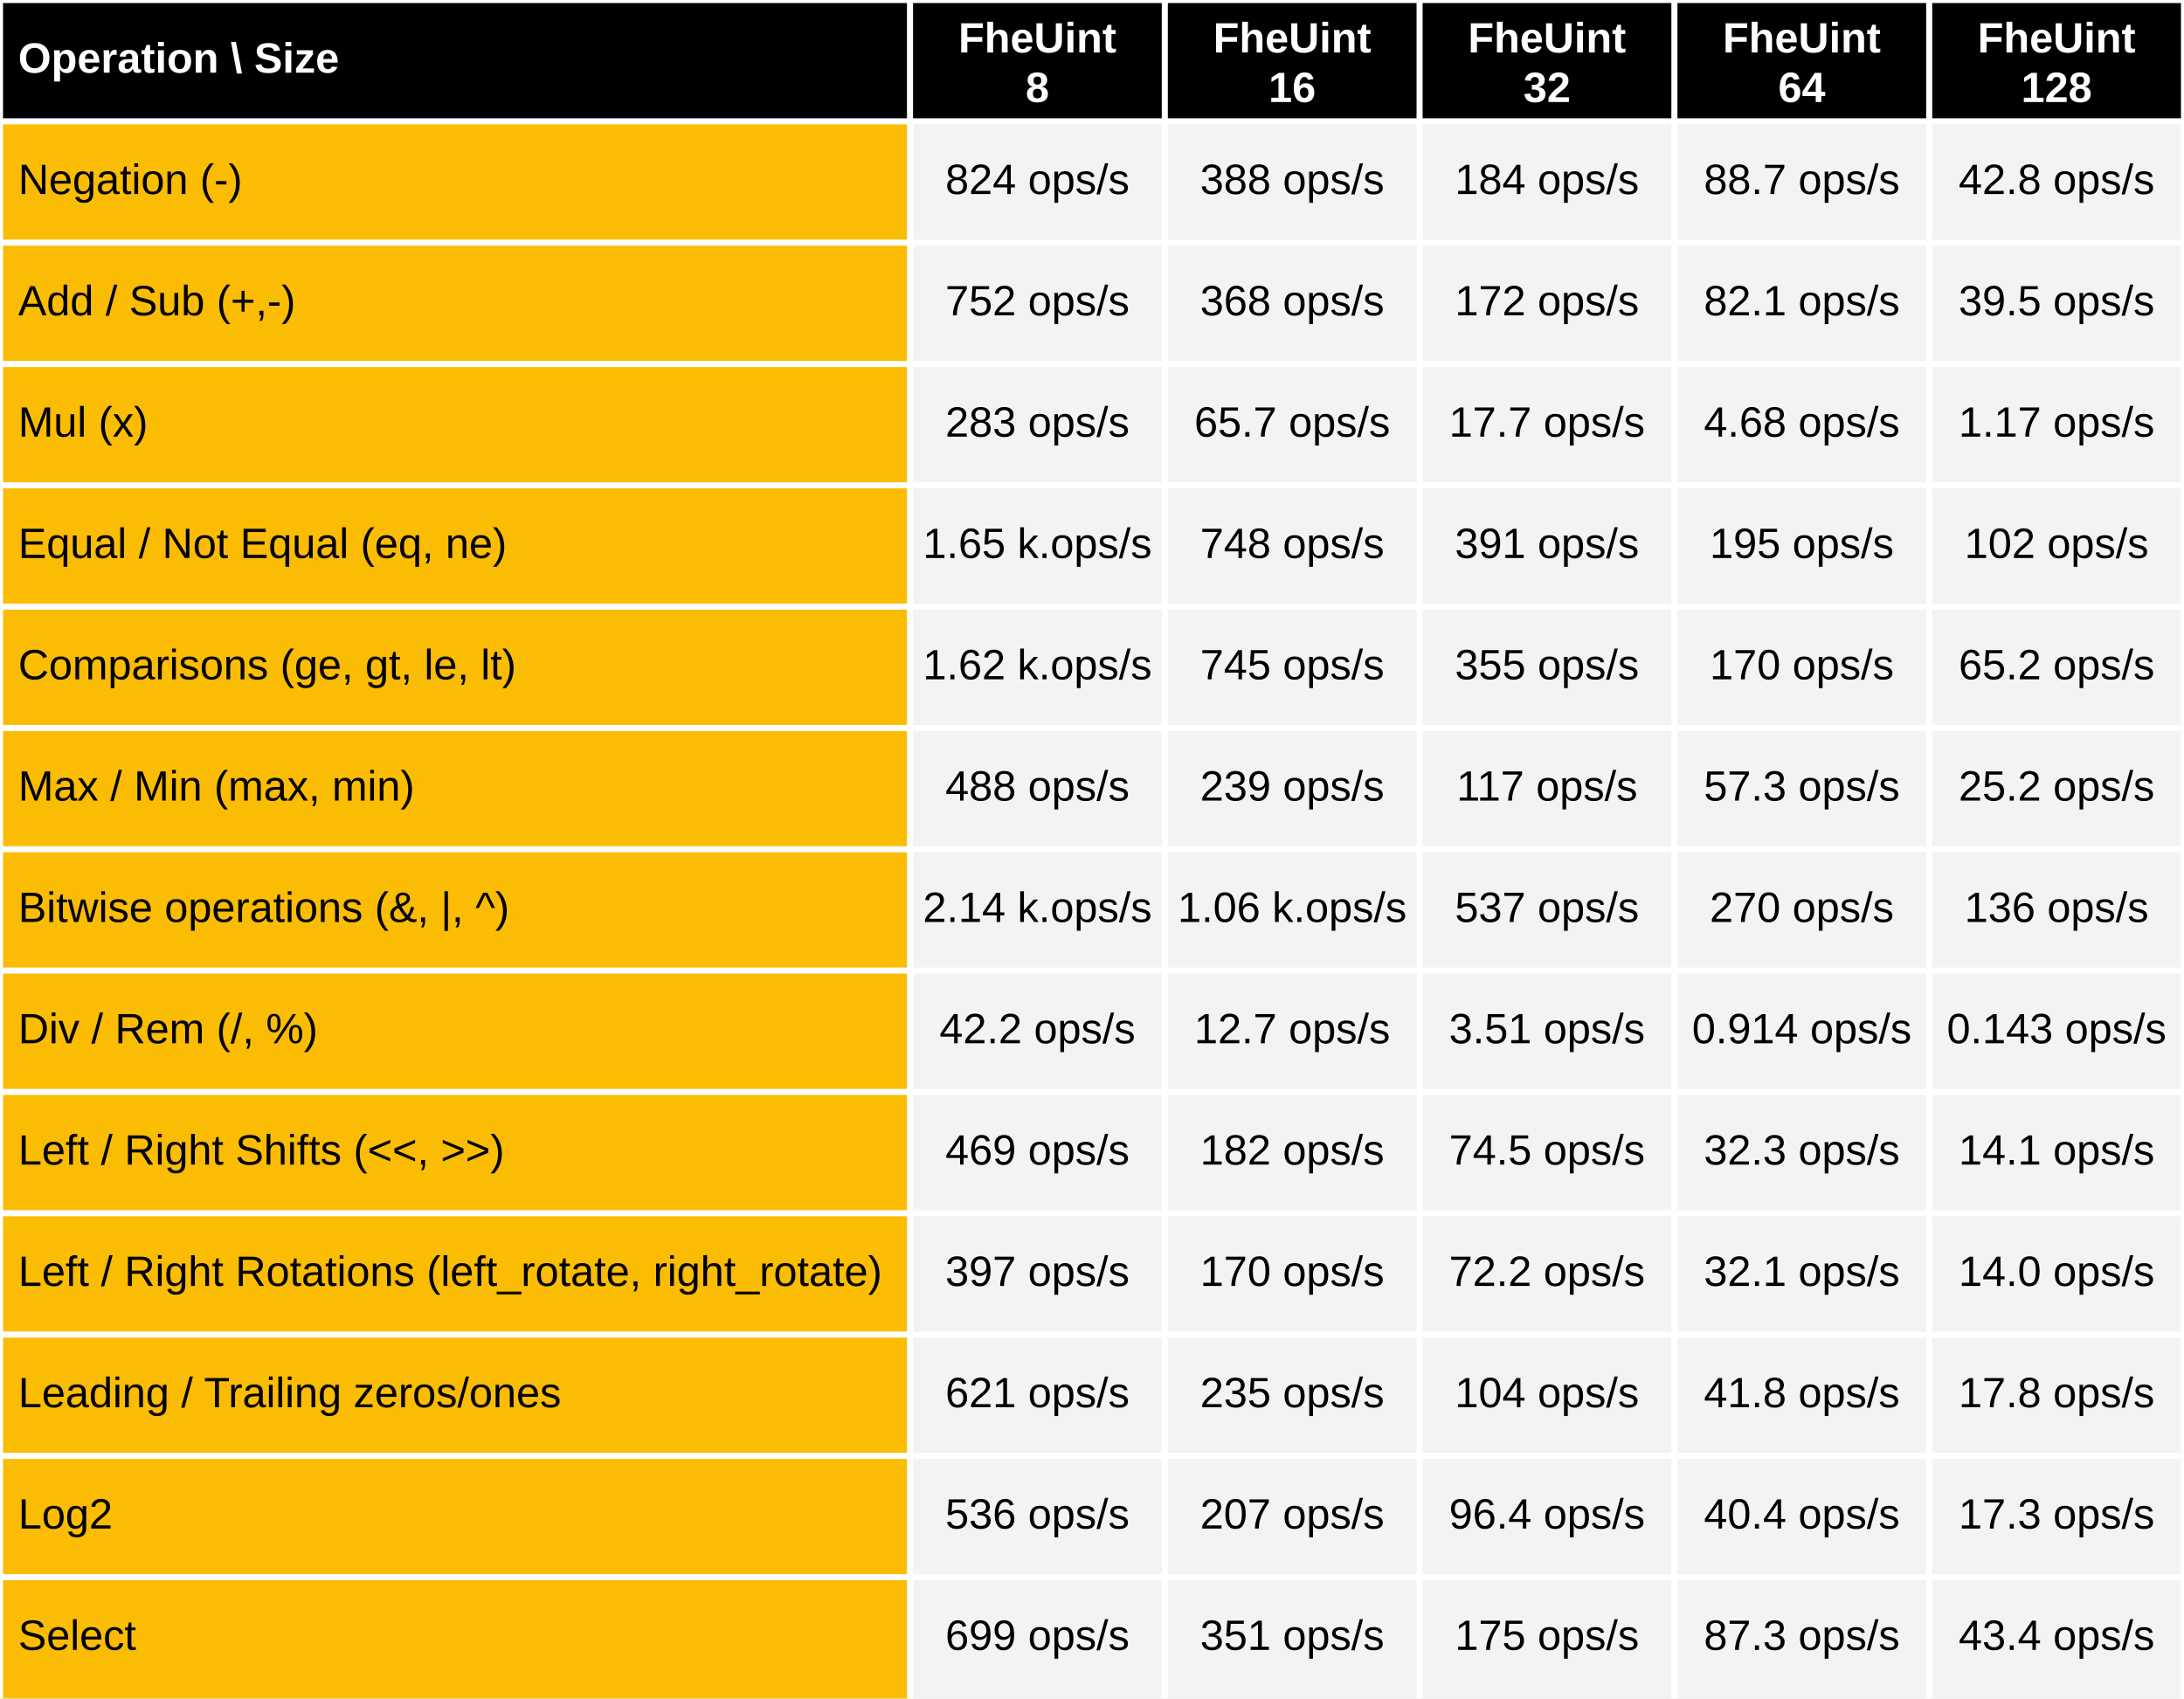
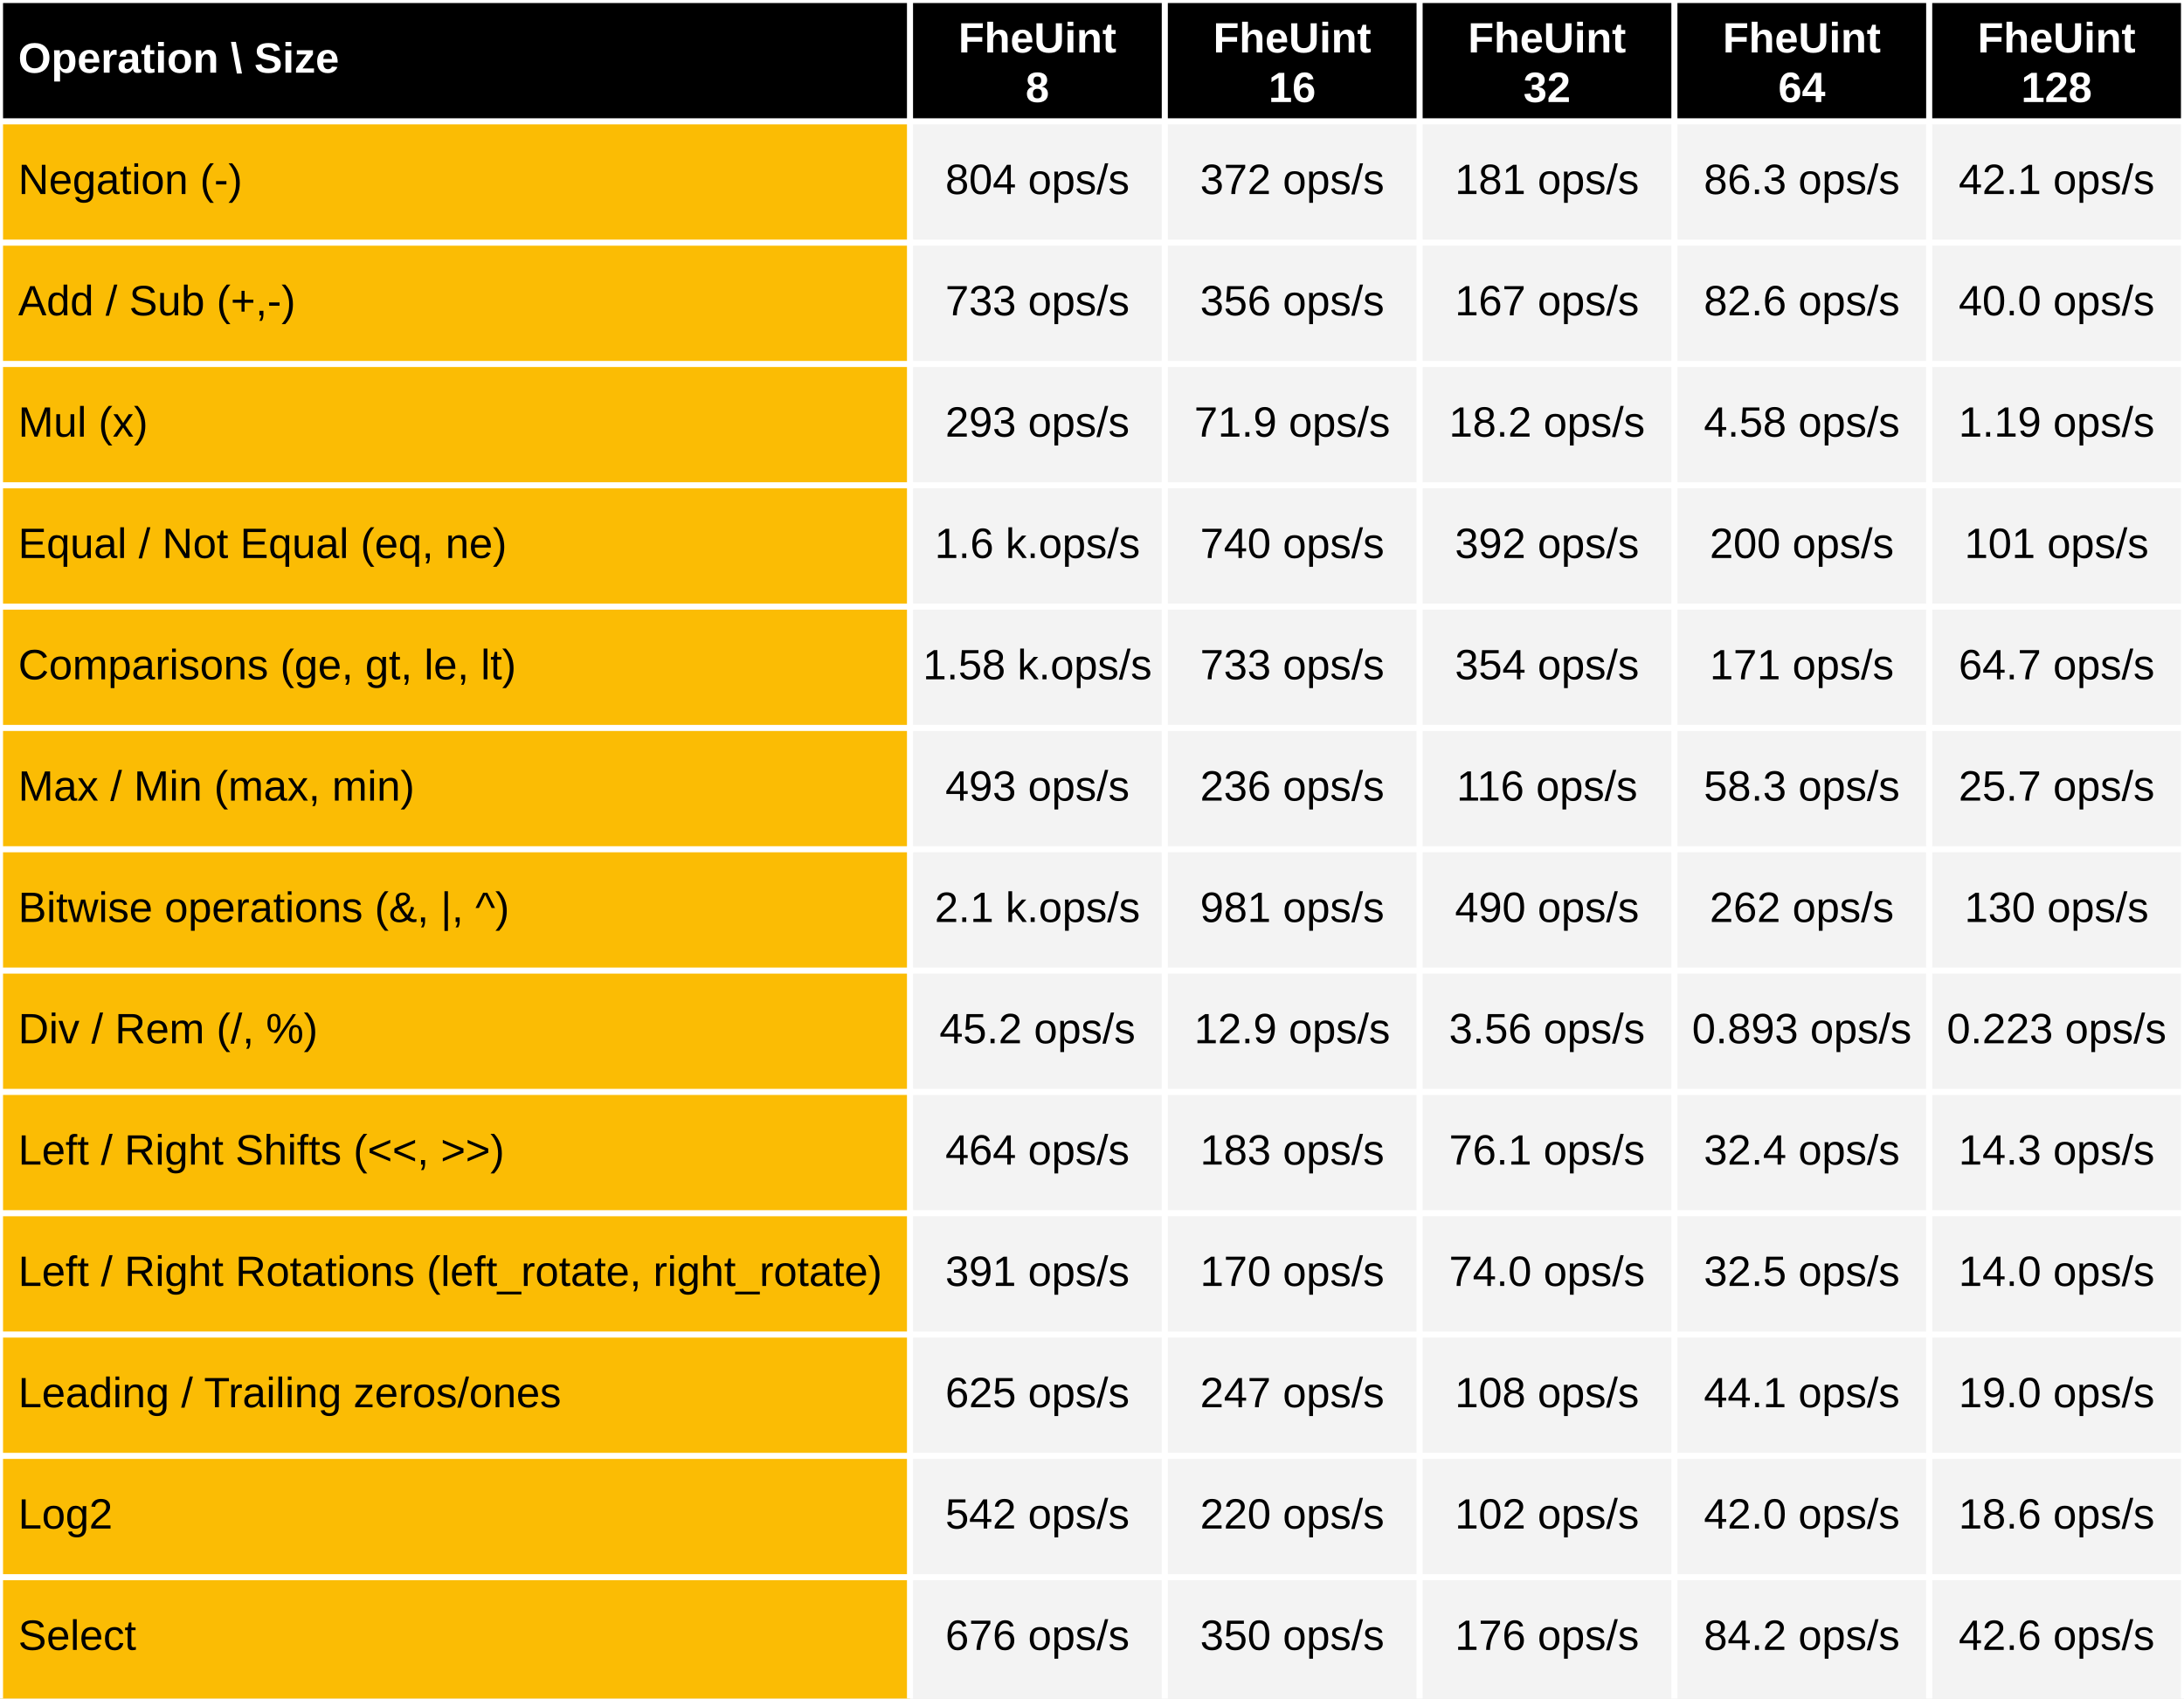
<svg xmlns="http://www.w3.org/2000/svg" viewBox="0 0 720 560" preserveAspectRatio="meet" width="100%" height="560">
  <rect x="0" y="0" width="720" height="40" fill="black" />
  <text dominant-baseline="middle" text-anchor="start" font-family="Arial" font-size="14" font-weight="bold" fill="white" x="6" y="20.0">Operation \ Size</text>
  <text dominant-baseline="middle" text-anchor="middle" font-family="Arial" font-size="14" font-weight="bold" fill="white" x="342.0" y="13.333">FheUint</text>
  <text dominant-baseline="middle" text-anchor="middle" font-family="Arial" font-size="14" font-weight="bold" fill="white" x="342.0" y="29.667">8</text>
  <text dominant-baseline="middle" text-anchor="middle" font-family="Arial" font-size="14" font-weight="bold" fill="white" x="426.0" y="13.333">FheUint</text>
  <text dominant-baseline="middle" text-anchor="middle" font-family="Arial" font-size="14" font-weight="bold" fill="white" x="426.0" y="29.667">16</text>
  <text dominant-baseline="middle" text-anchor="middle" font-family="Arial" font-size="14" font-weight="bold" fill="white" x="510.0" y="13.333">FheUint</text>
  <text dominant-baseline="middle" text-anchor="middle" font-family="Arial" font-size="14" font-weight="bold" fill="white" x="510.0" y="29.667">32</text>
  <text dominant-baseline="middle" text-anchor="middle" font-family="Arial" font-size="14" font-weight="bold" fill="white" x="594.0" y="13.333">FheUint</text>
  <text dominant-baseline="middle" text-anchor="middle" font-family="Arial" font-size="14" font-weight="bold" fill="white" x="594.0" y="29.667">64</text>
  <text dominant-baseline="middle" text-anchor="middle" font-family="Arial" font-size="14" font-weight="bold" fill="white" x="678.0" y="13.333">FheUint</text>
  <text dominant-baseline="middle" text-anchor="middle" font-family="Arial" font-size="14" font-weight="bold" fill="white" x="678.0" y="29.667">128</text>
  <rect x="0" y="40" width="300" height="520" fill="#fbbc04" />
  <rect x="300" y="40" width="420" height="520" fill="#f3f3f3" />
  <text dominant-baseline="middle" text-anchor="start" font-family="Arial" font-size="14" font-weight="normal" fill="black" x="6" y="60.0">Negation (-)</text>
-   <text dominant-baseline="middle" text-anchor="middle" font-family="Arial" font-size="14" font-weight="normal" fill="black" x="342.0" y="60.0">824 ops/s</text>
-   <text dominant-baseline="middle" text-anchor="middle" font-family="Arial" font-size="14" font-weight="normal" fill="black" x="426.0" y="60.0">388 ops/s</text>
-   <text dominant-baseline="middle" text-anchor="middle" font-family="Arial" font-size="14" font-weight="normal" fill="black" x="510.0" y="60.0">184 ops/s</text>
-   <text dominant-baseline="middle" text-anchor="middle" font-family="Arial" font-size="14" font-weight="normal" fill="black" x="594.0" y="60.0">88.7 ops/s</text>
-   <text dominant-baseline="middle" text-anchor="middle" font-family="Arial" font-size="14" font-weight="normal" fill="black" x="678.0" y="60.0">42.8 ops/s</text>
+   <text dominant-baseline="middle" text-anchor="middle" font-family="Arial" font-size="14" font-weight="normal" fill="black" x="342.0" y="60.0">804 ops/s</text>
+   <text dominant-baseline="middle" text-anchor="middle" font-family="Arial" font-size="14" font-weight="normal" fill="black" x="426.0" y="60.0">372 ops/s</text>
+   <text dominant-baseline="middle" text-anchor="middle" font-family="Arial" font-size="14" font-weight="normal" fill="black" x="510.0" y="60.0">181 ops/s</text>
+   <text dominant-baseline="middle" text-anchor="middle" font-family="Arial" font-size="14" font-weight="normal" fill="black" x="594.0" y="60.0">86.3 ops/s</text>
+   <text dominant-baseline="middle" text-anchor="middle" font-family="Arial" font-size="14" font-weight="normal" fill="black" x="678.0" y="60.0">42.1 ops/s</text>
  <text dominant-baseline="middle" text-anchor="start" font-family="Arial" font-size="14" font-weight="normal" fill="black" x="6" y="100.0">Add / Sub (+,-)</text>
-   <text dominant-baseline="middle" text-anchor="middle" font-family="Arial" font-size="14" font-weight="normal" fill="black" x="342.0" y="100.0">752 ops/s</text>
-   <text dominant-baseline="middle" text-anchor="middle" font-family="Arial" font-size="14" font-weight="normal" fill="black" x="426.0" y="100.0">368 ops/s</text>
-   <text dominant-baseline="middle" text-anchor="middle" font-family="Arial" font-size="14" font-weight="normal" fill="black" x="510.0" y="100.0">172 ops/s</text>
-   <text dominant-baseline="middle" text-anchor="middle" font-family="Arial" font-size="14" font-weight="normal" fill="black" x="594.0" y="100.0">82.1 ops/s</text>
-   <text dominant-baseline="middle" text-anchor="middle" font-family="Arial" font-size="14" font-weight="normal" fill="black" x="678.0" y="100.0">39.5 ops/s</text>
+   <text dominant-baseline="middle" text-anchor="middle" font-family="Arial" font-size="14" font-weight="normal" fill="black" x="342.0" y="100.0">733 ops/s</text>
+   <text dominant-baseline="middle" text-anchor="middle" font-family="Arial" font-size="14" font-weight="normal" fill="black" x="426.0" y="100.0">356 ops/s</text>
+   <text dominant-baseline="middle" text-anchor="middle" font-family="Arial" font-size="14" font-weight="normal" fill="black" x="510.0" y="100.0">167 ops/s</text>
+   <text dominant-baseline="middle" text-anchor="middle" font-family="Arial" font-size="14" font-weight="normal" fill="black" x="594.0" y="100.0">82.6 ops/s</text>
+   <text dominant-baseline="middle" text-anchor="middle" font-family="Arial" font-size="14" font-weight="normal" fill="black" x="678.0" y="100.0">40.0 ops/s</text>
  <text dominant-baseline="middle" text-anchor="start" font-family="Arial" font-size="14" font-weight="normal" fill="black" x="6" y="140.0">Mul (x)</text>
-   <text dominant-baseline="middle" text-anchor="middle" font-family="Arial" font-size="14" font-weight="normal" fill="black" x="342.0" y="140.0">283 ops/s</text>
-   <text dominant-baseline="middle" text-anchor="middle" font-family="Arial" font-size="14" font-weight="normal" fill="black" x="426.0" y="140.0">65.7 ops/s</text>
-   <text dominant-baseline="middle" text-anchor="middle" font-family="Arial" font-size="14" font-weight="normal" fill="black" x="510.0" y="140.0">17.7 ops/s</text>
-   <text dominant-baseline="middle" text-anchor="middle" font-family="Arial" font-size="14" font-weight="normal" fill="black" x="594.0" y="140.0">4.68 ops/s</text>
-   <text dominant-baseline="middle" text-anchor="middle" font-family="Arial" font-size="14" font-weight="normal" fill="black" x="678.0" y="140.0">1.17 ops/s</text>
+   <text dominant-baseline="middle" text-anchor="middle" font-family="Arial" font-size="14" font-weight="normal" fill="black" x="342.0" y="140.0">293 ops/s</text>
+   <text dominant-baseline="middle" text-anchor="middle" font-family="Arial" font-size="14" font-weight="normal" fill="black" x="426.0" y="140.0">71.9 ops/s</text>
+   <text dominant-baseline="middle" text-anchor="middle" font-family="Arial" font-size="14" font-weight="normal" fill="black" x="510.0" y="140.0">18.2 ops/s</text>
+   <text dominant-baseline="middle" text-anchor="middle" font-family="Arial" font-size="14" font-weight="normal" fill="black" x="594.0" y="140.0">4.58 ops/s</text>
+   <text dominant-baseline="middle" text-anchor="middle" font-family="Arial" font-size="14" font-weight="normal" fill="black" x="678.0" y="140.0">1.19 ops/s</text>
  <text dominant-baseline="middle" text-anchor="start" font-family="Arial" font-size="14" font-weight="normal" fill="black" x="6" y="180.0">Equal / Not Equal (eq, ne)</text>
-   <text dominant-baseline="middle" text-anchor="middle" font-family="Arial" font-size="14" font-weight="normal" fill="black" x="342.0" y="180.0">1.65 k.ops/s</text>
-   <text dominant-baseline="middle" text-anchor="middle" font-family="Arial" font-size="14" font-weight="normal" fill="black" x="426.0" y="180.0">748 ops/s</text>
-   <text dominant-baseline="middle" text-anchor="middle" font-family="Arial" font-size="14" font-weight="normal" fill="black" x="510.0" y="180.0">391 ops/s</text>
-   <text dominant-baseline="middle" text-anchor="middle" font-family="Arial" font-size="14" font-weight="normal" fill="black" x="594.0" y="180.0">195 ops/s</text>
-   <text dominant-baseline="middle" text-anchor="middle" font-family="Arial" font-size="14" font-weight="normal" fill="black" x="678.0" y="180.0">102 ops/s</text>
+   <text dominant-baseline="middle" text-anchor="middle" font-family="Arial" font-size="14" font-weight="normal" fill="black" x="342.0" y="180.0">1.6 k.ops/s</text>
+   <text dominant-baseline="middle" text-anchor="middle" font-family="Arial" font-size="14" font-weight="normal" fill="black" x="426.0" y="180.0">740 ops/s</text>
+   <text dominant-baseline="middle" text-anchor="middle" font-family="Arial" font-size="14" font-weight="normal" fill="black" x="510.0" y="180.0">392 ops/s</text>
+   <text dominant-baseline="middle" text-anchor="middle" font-family="Arial" font-size="14" font-weight="normal" fill="black" x="594.0" y="180.0">200 ops/s</text>
+   <text dominant-baseline="middle" text-anchor="middle" font-family="Arial" font-size="14" font-weight="normal" fill="black" x="678.0" y="180.0">101 ops/s</text>
  <text dominant-baseline="middle" text-anchor="start" font-family="Arial" font-size="14" font-weight="normal" fill="black" x="6" y="220.0">Comparisons (ge, gt, le, lt)</text>
-   <text dominant-baseline="middle" text-anchor="middle" font-family="Arial" font-size="14" font-weight="normal" fill="black" x="342.0" y="220.0">1.62 k.ops/s</text>
-   <text dominant-baseline="middle" text-anchor="middle" font-family="Arial" font-size="14" font-weight="normal" fill="black" x="426.0" y="220.0">745 ops/s</text>
-   <text dominant-baseline="middle" text-anchor="middle" font-family="Arial" font-size="14" font-weight="normal" fill="black" x="510.0" y="220.0">355 ops/s</text>
-   <text dominant-baseline="middle" text-anchor="middle" font-family="Arial" font-size="14" font-weight="normal" fill="black" x="594.0" y="220.0">170 ops/s</text>
-   <text dominant-baseline="middle" text-anchor="middle" font-family="Arial" font-size="14" font-weight="normal" fill="black" x="678.0" y="220.0">65.2 ops/s</text>
+   <text dominant-baseline="middle" text-anchor="middle" font-family="Arial" font-size="14" font-weight="normal" fill="black" x="342.0" y="220.0">1.58 k.ops/s</text>
+   <text dominant-baseline="middle" text-anchor="middle" font-family="Arial" font-size="14" font-weight="normal" fill="black" x="426.0" y="220.0">733 ops/s</text>
+   <text dominant-baseline="middle" text-anchor="middle" font-family="Arial" font-size="14" font-weight="normal" fill="black" x="510.0" y="220.0">354 ops/s</text>
+   <text dominant-baseline="middle" text-anchor="middle" font-family="Arial" font-size="14" font-weight="normal" fill="black" x="594.0" y="220.0">171 ops/s</text>
+   <text dominant-baseline="middle" text-anchor="middle" font-family="Arial" font-size="14" font-weight="normal" fill="black" x="678.0" y="220.0">64.7 ops/s</text>
  <text dominant-baseline="middle" text-anchor="start" font-family="Arial" font-size="14" font-weight="normal" fill="black" x="6" y="260.0">Max / Min (max, min)</text>
-   <text dominant-baseline="middle" text-anchor="middle" font-family="Arial" font-size="14" font-weight="normal" fill="black" x="342.0" y="260.0">488 ops/s</text>
-   <text dominant-baseline="middle" text-anchor="middle" font-family="Arial" font-size="14" font-weight="normal" fill="black" x="426.0" y="260.0">239 ops/s</text>
-   <text dominant-baseline="middle" text-anchor="middle" font-family="Arial" font-size="14" font-weight="normal" fill="black" x="510.0" y="260.0">117 ops/s</text>
-   <text dominant-baseline="middle" text-anchor="middle" font-family="Arial" font-size="14" font-weight="normal" fill="black" x="594.0" y="260.0">57.3 ops/s</text>
-   <text dominant-baseline="middle" text-anchor="middle" font-family="Arial" font-size="14" font-weight="normal" fill="black" x="678.0" y="260.0">25.2 ops/s</text>
+   <text dominant-baseline="middle" text-anchor="middle" font-family="Arial" font-size="14" font-weight="normal" fill="black" x="342.0" y="260.0">493 ops/s</text>
+   <text dominant-baseline="middle" text-anchor="middle" font-family="Arial" font-size="14" font-weight="normal" fill="black" x="426.0" y="260.0">236 ops/s</text>
+   <text dominant-baseline="middle" text-anchor="middle" font-family="Arial" font-size="14" font-weight="normal" fill="black" x="510.0" y="260.0">116 ops/s</text>
+   <text dominant-baseline="middle" text-anchor="middle" font-family="Arial" font-size="14" font-weight="normal" fill="black" x="594.0" y="260.0">58.3 ops/s</text>
+   <text dominant-baseline="middle" text-anchor="middle" font-family="Arial" font-size="14" font-weight="normal" fill="black" x="678.0" y="260.0">25.7 ops/s</text>
  <text dominant-baseline="middle" text-anchor="start" font-family="Arial" font-size="14" font-weight="normal" fill="black" x="6" y="300.0">Bitwise operations (&amp;, |, ^)</text>
-   <text dominant-baseline="middle" text-anchor="middle" font-family="Arial" font-size="14" font-weight="normal" fill="black" x="342.0" y="300.0">2.14 k.ops/s</text>
-   <text dominant-baseline="middle" text-anchor="middle" font-family="Arial" font-size="14" font-weight="normal" fill="black" x="426.0" y="300.0">1.06 k.ops/s</text>
-   <text dominant-baseline="middle" text-anchor="middle" font-family="Arial" font-size="14" font-weight="normal" fill="black" x="510.0" y="300.0">537 ops/s</text>
-   <text dominant-baseline="middle" text-anchor="middle" font-family="Arial" font-size="14" font-weight="normal" fill="black" x="594.0" y="300.0">270 ops/s</text>
-   <text dominant-baseline="middle" text-anchor="middle" font-family="Arial" font-size="14" font-weight="normal" fill="black" x="678.0" y="300.0">136 ops/s</text>
+   <text dominant-baseline="middle" text-anchor="middle" font-family="Arial" font-size="14" font-weight="normal" fill="black" x="342.0" y="300.0">2.1 k.ops/s</text>
+   <text dominant-baseline="middle" text-anchor="middle" font-family="Arial" font-size="14" font-weight="normal" fill="black" x="426.0" y="300.0">981 ops/s</text>
+   <text dominant-baseline="middle" text-anchor="middle" font-family="Arial" font-size="14" font-weight="normal" fill="black" x="510.0" y="300.0">490 ops/s</text>
+   <text dominant-baseline="middle" text-anchor="middle" font-family="Arial" font-size="14" font-weight="normal" fill="black" x="594.0" y="300.0">262 ops/s</text>
+   <text dominant-baseline="middle" text-anchor="middle" font-family="Arial" font-size="14" font-weight="normal" fill="black" x="678.0" y="300.0">130 ops/s</text>
  <text dominant-baseline="middle" text-anchor="start" font-family="Arial" font-size="14" font-weight="normal" fill="black" x="6" y="340.0">Div / Rem  (/, %)</text>
-   <text dominant-baseline="middle" text-anchor="middle" font-family="Arial" font-size="14" font-weight="normal" fill="black" x="342.0" y="340.0">42.2 ops/s</text>
-   <text dominant-baseline="middle" text-anchor="middle" font-family="Arial" font-size="14" font-weight="normal" fill="black" x="426.0" y="340.0">12.7 ops/s</text>
-   <text dominant-baseline="middle" text-anchor="middle" font-family="Arial" font-size="14" font-weight="normal" fill="black" x="510.0" y="340.0">3.51 ops/s</text>
-   <text dominant-baseline="middle" text-anchor="middle" font-family="Arial" font-size="14" font-weight="normal" fill="black" x="594.0" y="340.0">0.914 ops/s</text>
-   <text dominant-baseline="middle" text-anchor="middle" font-family="Arial" font-size="14" font-weight="normal" fill="black" x="678.0" y="340.0">0.143 ops/s</text>
+   <text dominant-baseline="middle" text-anchor="middle" font-family="Arial" font-size="14" font-weight="normal" fill="black" x="342.0" y="340.0">45.2 ops/s</text>
+   <text dominant-baseline="middle" text-anchor="middle" font-family="Arial" font-size="14" font-weight="normal" fill="black" x="426.0" y="340.0">12.9 ops/s</text>
+   <text dominant-baseline="middle" text-anchor="middle" font-family="Arial" font-size="14" font-weight="normal" fill="black" x="510.0" y="340.0">3.56 ops/s</text>
+   <text dominant-baseline="middle" text-anchor="middle" font-family="Arial" font-size="14" font-weight="normal" fill="black" x="594.0" y="340.0">0.893 ops/s</text>
+   <text dominant-baseline="middle" text-anchor="middle" font-family="Arial" font-size="14" font-weight="normal" fill="black" x="678.0" y="340.0">0.223 ops/s</text>
  <text dominant-baseline="middle" text-anchor="start" font-family="Arial" font-size="14" font-weight="normal" fill="black" x="6" y="380.0">Left / Right Shifts (&lt;&lt;, &gt;&gt;)</text>
-   <text dominant-baseline="middle" text-anchor="middle" font-family="Arial" font-size="14" font-weight="normal" fill="black" x="342.0" y="380.0">469 ops/s</text>
-   <text dominant-baseline="middle" text-anchor="middle" font-family="Arial" font-size="14" font-weight="normal" fill="black" x="426.0" y="380.0">182 ops/s</text>
-   <text dominant-baseline="middle" text-anchor="middle" font-family="Arial" font-size="14" font-weight="normal" fill="black" x="510.0" y="380.0">74.5 ops/s</text>
-   <text dominant-baseline="middle" text-anchor="middle" font-family="Arial" font-size="14" font-weight="normal" fill="black" x="594.0" y="380.0">32.3 ops/s</text>
-   <text dominant-baseline="middle" text-anchor="middle" font-family="Arial" font-size="14" font-weight="normal" fill="black" x="678.0" y="380.0">14.1 ops/s</text>
+   <text dominant-baseline="middle" text-anchor="middle" font-family="Arial" font-size="14" font-weight="normal" fill="black" x="342.0" y="380.0">464 ops/s</text>
+   <text dominant-baseline="middle" text-anchor="middle" font-family="Arial" font-size="14" font-weight="normal" fill="black" x="426.0" y="380.0">183 ops/s</text>
+   <text dominant-baseline="middle" text-anchor="middle" font-family="Arial" font-size="14" font-weight="normal" fill="black" x="510.0" y="380.0">76.1 ops/s</text>
+   <text dominant-baseline="middle" text-anchor="middle" font-family="Arial" font-size="14" font-weight="normal" fill="black" x="594.0" y="380.0">32.4 ops/s</text>
+   <text dominant-baseline="middle" text-anchor="middle" font-family="Arial" font-size="14" font-weight="normal" fill="black" x="678.0" y="380.0">14.3 ops/s</text>
  <text dominant-baseline="middle" text-anchor="start" font-family="Arial" font-size="14" font-weight="normal" fill="black" x="6" y="420.0">Left / Right Rotations (left_rotate, right_rotate)</text>
-   <text dominant-baseline="middle" text-anchor="middle" font-family="Arial" font-size="14" font-weight="normal" fill="black" x="342.0" y="420.0">397 ops/s</text>
+   <text dominant-baseline="middle" text-anchor="middle" font-family="Arial" font-size="14" font-weight="normal" fill="black" x="342.0" y="420.0">391 ops/s</text>
  <text dominant-baseline="middle" text-anchor="middle" font-family="Arial" font-size="14" font-weight="normal" fill="black" x="426.0" y="420.0">170 ops/s</text>
-   <text dominant-baseline="middle" text-anchor="middle" font-family="Arial" font-size="14" font-weight="normal" fill="black" x="510.0" y="420.0">72.2 ops/s</text>
-   <text dominant-baseline="middle" text-anchor="middle" font-family="Arial" font-size="14" font-weight="normal" fill="black" x="594.0" y="420.0">32.1 ops/s</text>
+   <text dominant-baseline="middle" text-anchor="middle" font-family="Arial" font-size="14" font-weight="normal" fill="black" x="510.0" y="420.0">74.0 ops/s</text>
+   <text dominant-baseline="middle" text-anchor="middle" font-family="Arial" font-size="14" font-weight="normal" fill="black" x="594.0" y="420.0">32.5 ops/s</text>
  <text dominant-baseline="middle" text-anchor="middle" font-family="Arial" font-size="14" font-weight="normal" fill="black" x="678.0" y="420.0">14.0 ops/s</text>
  <text dominant-baseline="middle" text-anchor="start" font-family="Arial" font-size="14" font-weight="normal" fill="black" x="6" y="460.0">Leading / Trailing zeros/ones</text>
-   <text dominant-baseline="middle" text-anchor="middle" font-family="Arial" font-size="14" font-weight="normal" fill="black" x="342.0" y="460.0">621 ops/s</text>
-   <text dominant-baseline="middle" text-anchor="middle" font-family="Arial" font-size="14" font-weight="normal" fill="black" x="426.0" y="460.0">235 ops/s</text>
-   <text dominant-baseline="middle" text-anchor="middle" font-family="Arial" font-size="14" font-weight="normal" fill="black" x="510.0" y="460.0">104 ops/s</text>
-   <text dominant-baseline="middle" text-anchor="middle" font-family="Arial" font-size="14" font-weight="normal" fill="black" x="594.0" y="460.0">41.8 ops/s</text>
-   <text dominant-baseline="middle" text-anchor="middle" font-family="Arial" font-size="14" font-weight="normal" fill="black" x="678.0" y="460.0">17.8 ops/s</text>
+   <text dominant-baseline="middle" text-anchor="middle" font-family="Arial" font-size="14" font-weight="normal" fill="black" x="342.0" y="460.0">625 ops/s</text>
+   <text dominant-baseline="middle" text-anchor="middle" font-family="Arial" font-size="14" font-weight="normal" fill="black" x="426.0" y="460.0">247 ops/s</text>
+   <text dominant-baseline="middle" text-anchor="middle" font-family="Arial" font-size="14" font-weight="normal" fill="black" x="510.0" y="460.0">108 ops/s</text>
+   <text dominant-baseline="middle" text-anchor="middle" font-family="Arial" font-size="14" font-weight="normal" fill="black" x="594.0" y="460.0">44.1 ops/s</text>
+   <text dominant-baseline="middle" text-anchor="middle" font-family="Arial" font-size="14" font-weight="normal" fill="black" x="678.0" y="460.0">19.0 ops/s</text>
  <text dominant-baseline="middle" text-anchor="start" font-family="Arial" font-size="14" font-weight="normal" fill="black" x="6" y="500.0">Log2</text>
-   <text dominant-baseline="middle" text-anchor="middle" font-family="Arial" font-size="14" font-weight="normal" fill="black" x="342.0" y="500.0">536 ops/s</text>
-   <text dominant-baseline="middle" text-anchor="middle" font-family="Arial" font-size="14" font-weight="normal" fill="black" x="426.0" y="500.0">207 ops/s</text>
-   <text dominant-baseline="middle" text-anchor="middle" font-family="Arial" font-size="14" font-weight="normal" fill="black" x="510.0" y="500.0">96.4 ops/s</text>
-   <text dominant-baseline="middle" text-anchor="middle" font-family="Arial" font-size="14" font-weight="normal" fill="black" x="594.0" y="500.0">40.4 ops/s</text>
-   <text dominant-baseline="middle" text-anchor="middle" font-family="Arial" font-size="14" font-weight="normal" fill="black" x="678.0" y="500.0">17.3 ops/s</text>
+   <text dominant-baseline="middle" text-anchor="middle" font-family="Arial" font-size="14" font-weight="normal" fill="black" x="342.0" y="500.0">542 ops/s</text>
+   <text dominant-baseline="middle" text-anchor="middle" font-family="Arial" font-size="14" font-weight="normal" fill="black" x="426.0" y="500.0">220 ops/s</text>
+   <text dominant-baseline="middle" text-anchor="middle" font-family="Arial" font-size="14" font-weight="normal" fill="black" x="510.0" y="500.0">102 ops/s</text>
+   <text dominant-baseline="middle" text-anchor="middle" font-family="Arial" font-size="14" font-weight="normal" fill="black" x="594.0" y="500.0">42.0 ops/s</text>
+   <text dominant-baseline="middle" text-anchor="middle" font-family="Arial" font-size="14" font-weight="normal" fill="black" x="678.0" y="500.0">18.6 ops/s</text>
  <text dominant-baseline="middle" text-anchor="start" font-family="Arial" font-size="14" font-weight="normal" fill="black" x="6" y="540.0">Select</text>
-   <text dominant-baseline="middle" text-anchor="middle" font-family="Arial" font-size="14" font-weight="normal" fill="black" x="342.0" y="540.0">699 ops/s</text>
-   <text dominant-baseline="middle" text-anchor="middle" font-family="Arial" font-size="14" font-weight="normal" fill="black" x="426.0" y="540.0">351 ops/s</text>
-   <text dominant-baseline="middle" text-anchor="middle" font-family="Arial" font-size="14" font-weight="normal" fill="black" x="510.0" y="540.0">175 ops/s</text>
-   <text dominant-baseline="middle" text-anchor="middle" font-family="Arial" font-size="14" font-weight="normal" fill="black" x="594.0" y="540.0">87.3 ops/s</text>
-   <text dominant-baseline="middle" text-anchor="middle" font-family="Arial" font-size="14" font-weight="normal" fill="black" x="678.0" y="540.0">43.4 ops/s</text>
+   <text dominant-baseline="middle" text-anchor="middle" font-family="Arial" font-size="14" font-weight="normal" fill="black" x="342.0" y="540.0">676 ops/s</text>
+   <text dominant-baseline="middle" text-anchor="middle" font-family="Arial" font-size="14" font-weight="normal" fill="black" x="426.0" y="540.0">350 ops/s</text>
+   <text dominant-baseline="middle" text-anchor="middle" font-family="Arial" font-size="14" font-weight="normal" fill="black" x="510.0" y="540.0">176 ops/s</text>
+   <text dominant-baseline="middle" text-anchor="middle" font-family="Arial" font-size="14" font-weight="normal" fill="black" x="594.0" y="540.0">84.2 ops/s</text>
+   <text dominant-baseline="middle" text-anchor="middle" font-family="Arial" font-size="14" font-weight="normal" fill="black" x="678.0" y="540.0">42.6 ops/s</text>
  <line stroke="white" stroke-width="2" x1="0" y1="0" x2="720" y2="0" />
  <line stroke="white" stroke-width="2" x1="0" y1="40" x2="720" y2="40" />
  <line stroke="white" stroke-width="2" x1="0" y1="80" x2="720" y2="80" />
  <line stroke="white" stroke-width="2" x1="0" y1="120" x2="720" y2="120" />
  <line stroke="white" stroke-width="2" x1="0" y1="160" x2="720" y2="160" />
  <line stroke="white" stroke-width="2" x1="0" y1="200" x2="720" y2="200" />
  <line stroke="white" stroke-width="2" x1="0" y1="240" x2="720" y2="240" />
  <line stroke="white" stroke-width="2" x1="0" y1="280" x2="720" y2="280" />
  <line stroke="white" stroke-width="2" x1="0" y1="320" x2="720" y2="320" />
  <line stroke="white" stroke-width="2" x1="0" y1="360" x2="720" y2="360" />
  <line stroke="white" stroke-width="2" x1="0" y1="400" x2="720" y2="400" />
  <line stroke="white" stroke-width="2" x1="0" y1="440" x2="720" y2="440" />
  <line stroke="white" stroke-width="2" x1="0" y1="480" x2="720" y2="480" />
  <line stroke="white" stroke-width="2" x1="0" y1="520" x2="720" y2="520" />
  <line stroke="white" stroke-width="2" x1="0" y1="0" x2="0" y2="560" />
  <line stroke="white" stroke-width="2" x1="300.0" y1="0" x2="300.0" y2="560" />
  <line stroke="white" stroke-width="2" x1="384.0" y1="0" x2="384.0" y2="560" />
  <line stroke="white" stroke-width="2" x1="468.0" y1="0" x2="468.0" y2="560" />
  <line stroke="white" stroke-width="2" x1="552.0" y1="0" x2="552.0" y2="560" />
  <line stroke="white" stroke-width="2" x1="636.0" y1="0" x2="636.0" y2="560" />
  <line stroke="white" stroke-width="2" x1="720.0" y1="0" x2="720.0" y2="560" />
</svg>
